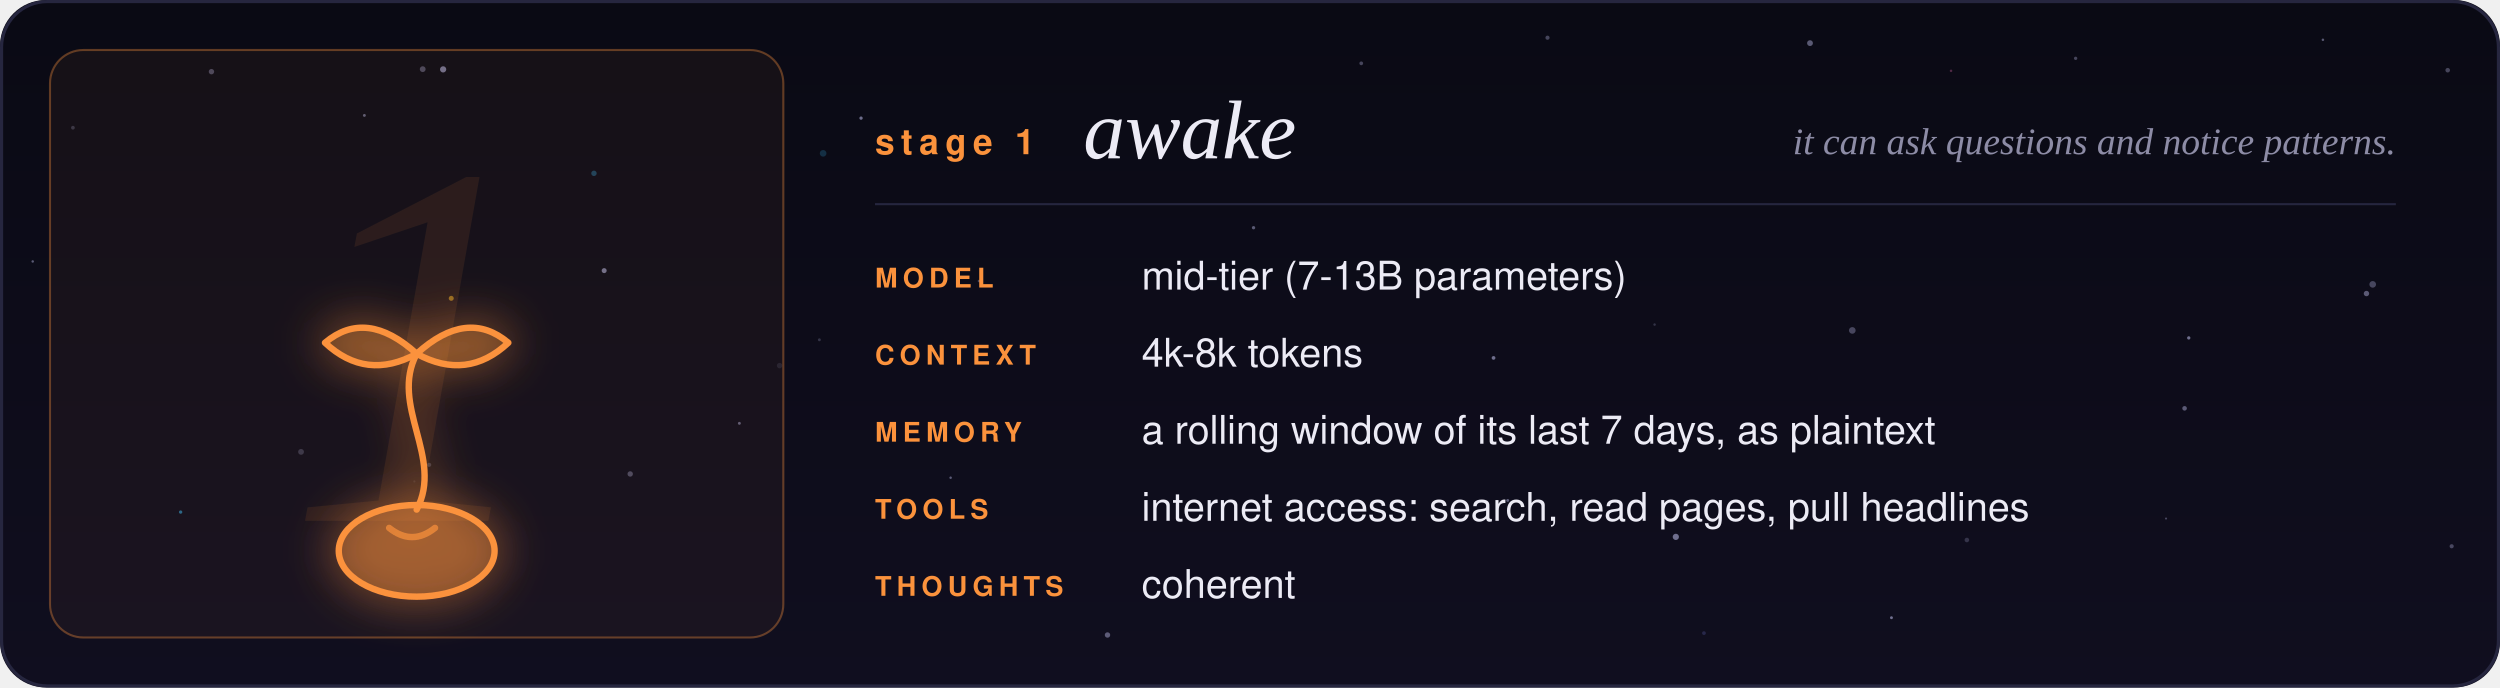
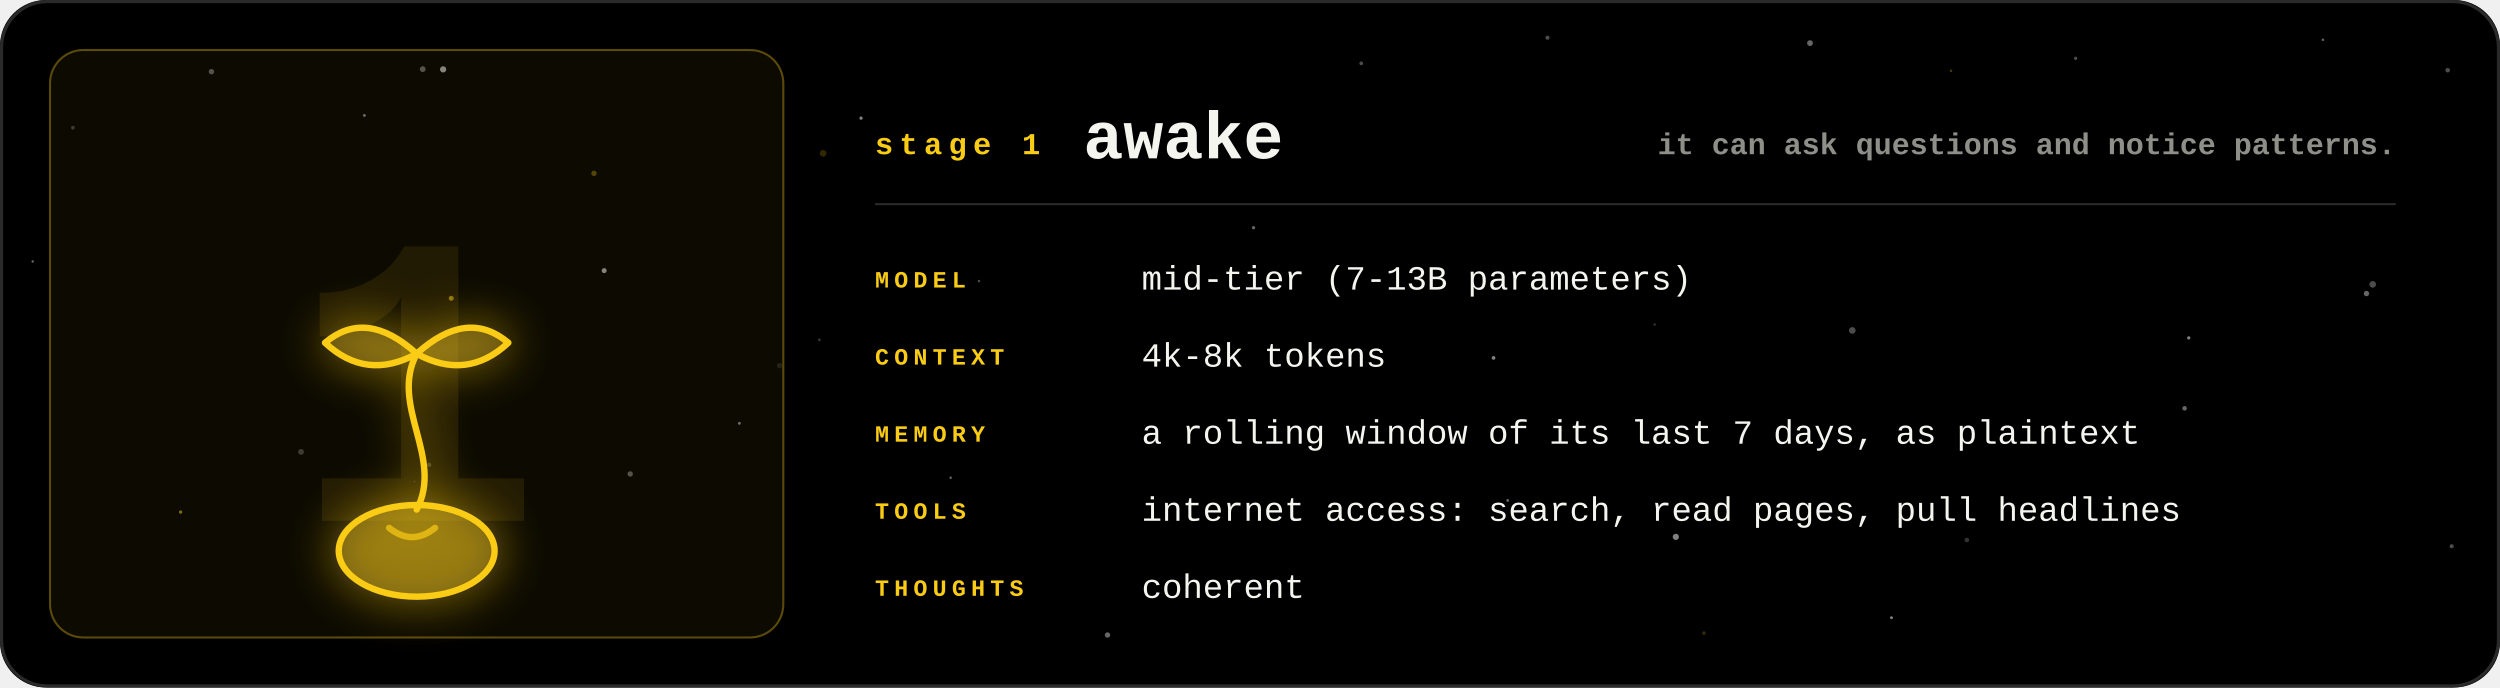
<svg xmlns="http://www.w3.org/2000/svg" viewBox="0 0 1200 330" width="1200" height="330" role="img" aria-label="stage 1, awake. model: mid-tier (7-13B parameters). context: 4k-8k tokens. memory: a rolling window of its last 7 days, as plaintext. tools: internet access: search, read pages, pull headlines. thoughts: coherent">
  <defs>
    <linearGradient id="bg" x1="0" y1="0" x2="0" y2="1">
-       <stop offset="0" stop-color="#0a0a14" />
-       <stop offset="1" stop-color="#100e1f" />
+       <stop offset="0" stop-color="#000000" />
+       <stop offset="1" stop-color="#000000" />
    </linearGradient>
    <linearGradient id="spec" gradientUnits="userSpaceOnUse" x1="60" y1="0" x2="1140" y2="0">
-       <stop offset="0" stop-color="#fbbf24" />
-       <stop offset="0.2" stop-color="#fb923c" />
-       <stop offset="0.3" stop-color="#f472b6" />
-       <stop offset="0.5" stop-color="#c084fc" />
-       <stop offset="0.7" stop-color="#818cf8" />
-       <stop offset="0.8" stop-color="#38bdf8" />
-       <stop offset="1" stop-color="#34d399" />
+       <stop offset="0" stop-color="#facc15" />
+       <stop offset="0.2" stop-color="#facc15" />
+       <stop offset="0.3" stop-color="#facc15" />
+       <stop offset="0.5" stop-color="#facc15" />
+       <stop offset="0.7" stop-color="#facc15" />
+       <stop offset="0.8" stop-color="#facc15" />
+       <stop offset="1" stop-color="#facc15" />
    </linearGradient>
    <filter id="glow" x="-50%" y="-50%" width="200%" height="200%">
      <feGaussianBlur stdDeviation="5" result="b" />
      <feMerge>
        <feMergeNode in="b" />
        <feMergeNode in="SourceGraphic" />
      </feMerge>
    </filter>
    <marker id="arr" viewBox="0 0 10 10" refX="8" refY="5" markerWidth="7" markerHeight="7" orient="auto-start-reverse">
-       <path d="M0 0L10 5L0 10z" fill="#8d8ca6" />
+       <path d="M0 0L10 5L0 10z" fill="#8f8f8a" />
    </marker>
  </defs>
  <rect width="1200" height="330" rx="22" fill="url(#bg)" />
-   <circle cx="206" cy="223.1" r="1" fill="#cfd0ff" opacity="0.2" />
-   <circle cx="944.1" cy="259.2" r="1.1" fill="#cfd0ff" opacity="0.2" />
-   <circle cx="15.7" cy="125.5" r="0.6" fill="#cfd0ff" opacity="0.4" />
-   <circle cx="285.1" cy="83.2" r="1.3" fill="#38bdf8" opacity="0.3" />
-   <circle cx="531.6" cy="304.8" r="1.3" fill="#cfd0ff" opacity="0.4" />
-   <circle cx="1115" cy="19.1" r="0.6" fill="#cfd0ff" opacity="0.4" />
-   <circle cx="35" cy="61.3" r="0.9" fill="#cfd0ff" opacity="0.2" />
-   <circle cx="794.2" cy="155.8" r="0.6" fill="#cfd0ff" opacity="0.2" />
-   <circle cx="804.4" cy="257.7" r="1.5" fill="#cfd0ff" opacity="0.5" />
-   <circle cx="1174.9" cy="33.7" r="1.1" fill="#cfd0ff" opacity="0.3" />
-   <circle cx="413.3" cy="56.7" r="0.8" fill="#cfd0ff" opacity="0.5" />
-   <circle cx="601.7" cy="109.3" r="0.8" fill="#cfd0ff" opacity="0.4" />
-   <circle cx="198.9" cy="231.1" r="0.5" fill="#cfd0ff" opacity="0.1" />
-   <circle cx="716.9" cy="171.8" r="0.9" fill="#cfd0ff" opacity="0.5" />
-   <circle cx="144.5" cy="216.9" r="1.4" fill="#cfd0ff" opacity="0.2" />
-   <circle cx="907.9" cy="296.5" r="0.7" fill="#cfd0ff" opacity="0.5" />
-   <circle cx="216.6" cy="143.2" r="1.2" fill="#fbbf24" opacity="0.5" />
-   <circle cx="1138.9" cy="136.5" r="1.6" fill="#cfd0ff" opacity="0.3" />
-   <circle cx="1050.6" cy="162.2" r="0.8" fill="#cfd0ff" opacity="0.5" />
-   <circle cx="202.9" cy="33.2" r="1.4" fill="#cfd0ff" opacity="0.3" />
-   <circle cx="996.3" cy="28" r="0.8" fill="#cfd0ff" opacity="0.3" />
-   <circle cx="212.7" cy="33.3" r="1.5" fill="#cfd0ff" opacity="0.5" />
-   <circle cx="889.1" cy="158.6" r="1.6" fill="#cfd0ff" opacity="0.3" />
-   <circle cx="868.8" cy="20.7" r="1.4" fill="#cfd0ff" opacity="0.4" />
-   <circle cx="1048.6" cy="196" r="1.1" fill="#cfd0ff" opacity="0.4" />
-   <circle cx="374.2" cy="175.5" r="1.3" fill="#cfd0ff" opacity="0.1" />
-   <circle cx="817.9" cy="303.9" r="0.9" fill="#818cf8" opacity="0.2" />
-   <circle cx="1135.9" cy="140.9" r="1.3" fill="#cfd0ff" opacity="0.4" />
-   <circle cx="174.9" cy="55.4" r="0.7" fill="#cfd0ff" opacity="0.4" />
-   <circle cx="936.5" cy="34" r="0.6" fill="#f472b6" opacity="0.3" />
-   <circle cx="393.3" cy="163.1" r="0.7" fill="#cfd0ff" opacity="0.2" />
-   <circle cx="456.3" cy="229.3" r="0.6" fill="#cfd0ff" opacity="0.4" />
-   <circle cx="1039.7" cy="248.9" r="0.5" fill="#cfd0ff" opacity="0.3" />
-   <circle cx="86.7" cy="245.8" r="0.8" fill="#38bdf8" opacity="0.5" />
-   <circle cx="723.7" cy="240.2" r="0.7" fill="#cfd0ff" opacity="0.4" />
-   <circle cx="1176.8" cy="262.2" r="1" fill="#cfd0ff" opacity="0.3" />
-   <circle cx="653.4" cy="30.4" r="0.9" fill="#cfd0ff" opacity="0.3" />
-   <circle cx="354.9" cy="203.2" r="0.7" fill="#cfd0ff" opacity="0.4" />
-   <circle cx="395.1" cy="73.6" r="1.6" fill="#38bdf8" opacity="0.2" />
-   <circle cx="101.5" cy="34.4" r="1.3" fill="#cfd0ff" opacity="0.3" />
-   <circle cx="742.8" cy="18.1" r="1" fill="#cfd0ff" opacity="0.3" />
-   <circle cx="469.9" cy="134.9" r="0.6" fill="#cfd0ff" opacity="0.3" />
-   <circle cx="302.5" cy="227.5" r="1.3" fill="#cfd0ff" opacity="0.3" />
-   <circle cx="290" cy="129.9" r="1.2" fill="#cfd0ff" opacity="0.5" />
-   <rect x="0.75" y="0.75" width="1198.5" height="328.5" rx="22" fill="none" stroke="#26263f" stroke-width="1.5" />
-   <rect x="24" y="24" width="352" height="282" rx="16" fill="#fb923c" fill-opacity="0.05" stroke="#fb923c" stroke-opacity="0.35" />
-   <text x="200" y="250" font-family="Georgia,'Times New Roman',serif" font-size="250" fill="#fb923c" font-style="italic" text-anchor="middle" opacity="0.09">1</text>
+   <circle cx="206" cy="223.1" r="1" fill="#ffffff" opacity="0.2" />
+   <circle cx="944.1" cy="259.2" r="1.1" fill="#ffffff" opacity="0.2" />
+   <circle cx="15.7" cy="125.5" r="0.6" fill="#ffffff" opacity="0.4" />
+   <circle cx="285.1" cy="83.2" r="1.3" fill="#facc15" opacity="0.3" />
+   <circle cx="531.6" cy="304.8" r="1.3" fill="#ffffff" opacity="0.4" />
+   <circle cx="1115" cy="19.1" r="0.6" fill="#ffffff" opacity="0.4" />
+   <circle cx="35" cy="61.3" r="0.9" fill="#ffffff" opacity="0.2" />
+   <circle cx="794.2" cy="155.8" r="0.6" fill="#ffffff" opacity="0.2" />
+   <circle cx="804.4" cy="257.7" r="1.5" fill="#ffffff" opacity="0.5" />
+   <circle cx="1174.9" cy="33.7" r="1.1" fill="#ffffff" opacity="0.3" />
+   <circle cx="413.3" cy="56.7" r="0.8" fill="#ffffff" opacity="0.5" />
+   <circle cx="601.7" cy="109.3" r="0.8" fill="#ffffff" opacity="0.4" />
+   <circle cx="198.9" cy="231.1" r="0.5" fill="#ffffff" opacity="0.1" />
+   <circle cx="716.9" cy="171.8" r="0.9" fill="#ffffff" opacity="0.5" />
+   <circle cx="144.5" cy="216.9" r="1.4" fill="#ffffff" opacity="0.2" />
+   <circle cx="907.9" cy="296.5" r="0.7" fill="#ffffff" opacity="0.5" />
+   <circle cx="216.6" cy="143.2" r="1.2" fill="#facc15" opacity="0.5" />
+   <circle cx="1138.9" cy="136.5" r="1.6" fill="#ffffff" opacity="0.3" />
+   <circle cx="1050.6" cy="162.2" r="0.8" fill="#ffffff" opacity="0.5" />
+   <circle cx="202.9" cy="33.2" r="1.4" fill="#ffffff" opacity="0.3" />
+   <circle cx="996.3" cy="28" r="0.8" fill="#ffffff" opacity="0.3" />
+   <circle cx="212.7" cy="33.3" r="1.5" fill="#ffffff" opacity="0.5" />
+   <circle cx="889.1" cy="158.6" r="1.6" fill="#ffffff" opacity="0.3" />
+   <circle cx="868.8" cy="20.7" r="1.4" fill="#ffffff" opacity="0.4" />
+   <circle cx="1048.6" cy="196" r="1.1" fill="#ffffff" opacity="0.4" />
+   <circle cx="374.2" cy="175.5" r="1.3" fill="#ffffff" opacity="0.1" />
+   <circle cx="817.9" cy="303.9" r="0.9" fill="#facc15" opacity="0.2" />
+   <circle cx="1135.9" cy="140.9" r="1.3" fill="#ffffff" opacity="0.4" />
+   <circle cx="174.9" cy="55.4" r="0.7" fill="#ffffff" opacity="0.4" />
+   <circle cx="936.5" cy="34" r="0.6" fill="#facc15" opacity="0.3" />
+   <circle cx="393.3" cy="163.1" r="0.7" fill="#ffffff" opacity="0.2" />
+   <circle cx="456.3" cy="229.3" r="0.6" fill="#ffffff" opacity="0.4" />
+   <circle cx="1039.7" cy="248.9" r="0.5" fill="#ffffff" opacity="0.3" />
+   <circle cx="86.7" cy="245.8" r="0.8" fill="#facc15" opacity="0.5" />
+   <circle cx="723.7" cy="240.2" r="0.7" fill="#ffffff" opacity="0.4" />
+   <circle cx="1176.8" cy="262.2" r="1" fill="#ffffff" opacity="0.3" />
+   <circle cx="653.4" cy="30.4" r="0.9" fill="#ffffff" opacity="0.3" />
+   <circle cx="354.9" cy="203.2" r="0.7" fill="#ffffff" opacity="0.4" />
+   <circle cx="395.1" cy="73.6" r="1.6" fill="#facc15" opacity="0.2" />
+   <circle cx="101.5" cy="34.4" r="1.3" fill="#ffffff" opacity="0.3" />
+   <circle cx="742.8" cy="18.1" r="1" fill="#ffffff" opacity="0.3" />
+   <circle cx="469.9" cy="134.9" r="0.6" fill="#ffffff" opacity="0.3" />
+   <circle cx="302.5" cy="227.5" r="1.3" fill="#ffffff" opacity="0.3" />
+   <circle cx="290" cy="129.9" r="1.2" fill="#ffffff" opacity="0.5" />
+   <rect x="0.75" y="0.75" width="1198.5" height="328.5" rx="22" fill="none" stroke="#2a2a2a" stroke-width="1.5" />
+   <rect x="24" y="24" width="352" height="282" rx="16" fill="#facc15" fill-opacity="0.05" stroke="#facc15" stroke-opacity="0.35" />
+   <text x="200" y="250" font-family="Consolas,'SF Mono',SFMono-Regular,Menlo,'Liberation Mono','Courier New',monospace" font-size="200" fill="#facc15" text-anchor="middle" font-weight="700" opacity="0.09">1</text>
  <g transform="translate(200 282) scale(2.2)" stroke-width="1.4" stroke-linecap="round" stroke-linejoin="round" filter="url(#glow)">
-     <ellipse cx="0" cy="-8" rx="17" ry="10" fill="#fb923c" fill-opacity="0.35" stroke="#fb923c" />
-     <path d="M-6 -13 q5 4 10 0" fill="none" stroke="#fb923c" opacity="0.7" />
-     <path d="M0 -17 C6 -28.3 -6 -39.7 0 -51" fill="none" stroke="#fb923c" />
-     <path d="M0 -51 q-11 -10 -20 -2.4 q9 8.4 20 2.4 z" fill="#fb923c" fill-opacity="0.28" stroke="#fb923c" />
-     <path d="M0 -51 q11 -10 20 -2.4 q-9 8.4 -20 2.4 z" fill="#fb923c" fill-opacity="0.28" stroke="#fb923c" />
+     <ellipse cx="0" cy="-8" rx="17" ry="10" fill="#facc15" fill-opacity="0.35" stroke="#facc15" />
+     <path d="M-6 -13 q5 4 10 0" fill="none" stroke="#facc15" opacity="0.7" />
+     <path d="M0 -17 C6 -28.3 -6 -39.7 0 -51" fill="none" stroke="#facc15" />
+     <path d="M0 -51 q-11 -10 -20 -2.4 q9 8.4 20 2.4 z" fill="#facc15" fill-opacity="0.28" stroke="#facc15" />
+     <path d="M0 -51 q11 -10 20 -2.4 q-9 8.4 -20 2.4 z" fill="#facc15" fill-opacity="0.28" stroke="#facc15" />
  </g>
-   <text x="420" y="74" font-family="'Segoe UI',system-ui,-apple-system,Helvetica,Arial,sans-serif" font-size="17" fill="#fb923c" font-weight="600" letter-spacing="3">stage 1</text>
-   <text x="520" y="76" font-family="Georgia,'Times New Roman',serif" font-size="40" fill="#ecebf5" font-style="italic">awake</text>
-   <text x="1150" y="74" font-family="Georgia,'Times New Roman',serif" font-size="18" fill="#8d8ca6" font-style="italic" text-anchor="end">it can ask questions and notice patterns.</text>
-   <path d="M420 98H1150" stroke="#26263f" />
-   <text x="420" y="138" font-family="'Segoe UI',system-ui,-apple-system,Helvetica,Arial,sans-serif" font-size="13" fill="#fb923c" font-weight="600" letter-spacing="2.5">MODEL</text>
-   <text x="548" y="139" font-family="'Segoe UI',system-ui,-apple-system,Helvetica,Arial,sans-serif" font-size="19" fill="#ecebf5">mid-tier (7-13B parameters)</text>
-   <text x="420" y="175" font-family="'Segoe UI',system-ui,-apple-system,Helvetica,Arial,sans-serif" font-size="13" fill="#fb923c" font-weight="600" letter-spacing="2.5">CONTEXT</text>
-   <text x="548" y="176" font-family="'Segoe UI',system-ui,-apple-system,Helvetica,Arial,sans-serif" font-size="19" fill="#ecebf5">4k-8k tokens</text>
-   <text x="420" y="212" font-family="'Segoe UI',system-ui,-apple-system,Helvetica,Arial,sans-serif" font-size="13" fill="#fb923c" font-weight="600" letter-spacing="2.5">MEMORY</text>
-   <text x="548" y="213" font-family="'Segoe UI',system-ui,-apple-system,Helvetica,Arial,sans-serif" font-size="19" fill="#ecebf5">a rolling window of its last 7 days, as plaintext</text>
-   <text x="420" y="249" font-family="'Segoe UI',system-ui,-apple-system,Helvetica,Arial,sans-serif" font-size="13" fill="#fb923c" font-weight="600" letter-spacing="2.5">TOOLS</text>
-   <text x="548" y="250" font-family="'Segoe UI',system-ui,-apple-system,Helvetica,Arial,sans-serif" font-size="19" fill="#ecebf5">internet access: search, read pages, pull headlines</text>
-   <text x="420" y="286" font-family="'Segoe UI',system-ui,-apple-system,Helvetica,Arial,sans-serif" font-size="13" fill="#fb923c" font-weight="600" letter-spacing="2.5">THOUGHTS</text>
-   <text x="548" y="287" font-family="'Segoe UI',system-ui,-apple-system,Helvetica,Arial,sans-serif" font-size="19" fill="#ecebf5">coherent</text>
+   <text x="420" y="74" font-family="Consolas,'SF Mono',SFMono-Regular,Menlo,'Liberation Mono','Courier New',monospace" font-size="14.6" fill="#facc15" font-weight="600" letter-spacing="3">stage 1</text>
+   <text x="520" y="76" font-family="Consolas,'SF Mono',SFMono-Regular,Menlo,'Liberation Mono','Courier New',monospace" font-size="32" fill="#f5f5f0" font-weight="700">awake</text>
+   <text x="1150" y="74" font-family="Consolas,'SF Mono',SFMono-Regular,Menlo,'Liberation Mono','Courier New',monospace" font-size="14.4" fill="#8f8f8a" text-anchor="end" font-weight="700">it can ask questions and notice patterns.</text>
+   <path d="M420 98H1150" stroke="#2a2a2a" />
+   <text x="420" y="138" font-family="Consolas,'SF Mono',SFMono-Regular,Menlo,'Liberation Mono','Courier New',monospace" font-size="11.2" fill="#facc15" font-weight="600" letter-spacing="2.5">MODEL</text>
+   <text x="548" y="139" font-family="Consolas,'SF Mono',SFMono-Regular,Menlo,'Liberation Mono','Courier New',monospace" font-size="16.3" fill="#f5f5f0">mid-tier (7-13B parameters)</text>
+   <text x="420" y="175" font-family="Consolas,'SF Mono',SFMono-Regular,Menlo,'Liberation Mono','Courier New',monospace" font-size="11.2" fill="#facc15" font-weight="600" letter-spacing="2.5">CONTEXT</text>
+   <text x="548" y="176" font-family="Consolas,'SF Mono',SFMono-Regular,Menlo,'Liberation Mono','Courier New',monospace" font-size="16.3" fill="#f5f5f0">4k-8k tokens</text>
+   <text x="420" y="212" font-family="Consolas,'SF Mono',SFMono-Regular,Menlo,'Liberation Mono','Courier New',monospace" font-size="11.2" fill="#facc15" font-weight="600" letter-spacing="2.5">MEMORY</text>
+   <text x="548" y="213" font-family="Consolas,'SF Mono',SFMono-Regular,Menlo,'Liberation Mono','Courier New',monospace" font-size="16.3" fill="#f5f5f0">a rolling window of its last 7 days, as plaintext</text>
+   <text x="420" y="249" font-family="Consolas,'SF Mono',SFMono-Regular,Menlo,'Liberation Mono','Courier New',monospace" font-size="11.2" fill="#facc15" font-weight="600" letter-spacing="2.5">TOOLS</text>
+   <text x="548" y="250" font-family="Consolas,'SF Mono',SFMono-Regular,Menlo,'Liberation Mono','Courier New',monospace" font-size="16.3" fill="#f5f5f0">internet access: search, read pages, pull headlines</text>
+   <text x="420" y="286" font-family="Consolas,'SF Mono',SFMono-Regular,Menlo,'Liberation Mono','Courier New',monospace" font-size="11.2" fill="#facc15" font-weight="600" letter-spacing="2.5">THOUGHTS</text>
+   <text x="548" y="287" font-family="Consolas,'SF Mono',SFMono-Regular,Menlo,'Liberation Mono','Courier New',monospace" font-size="16.3" fill="#f5f5f0">coherent</text>
</svg>
